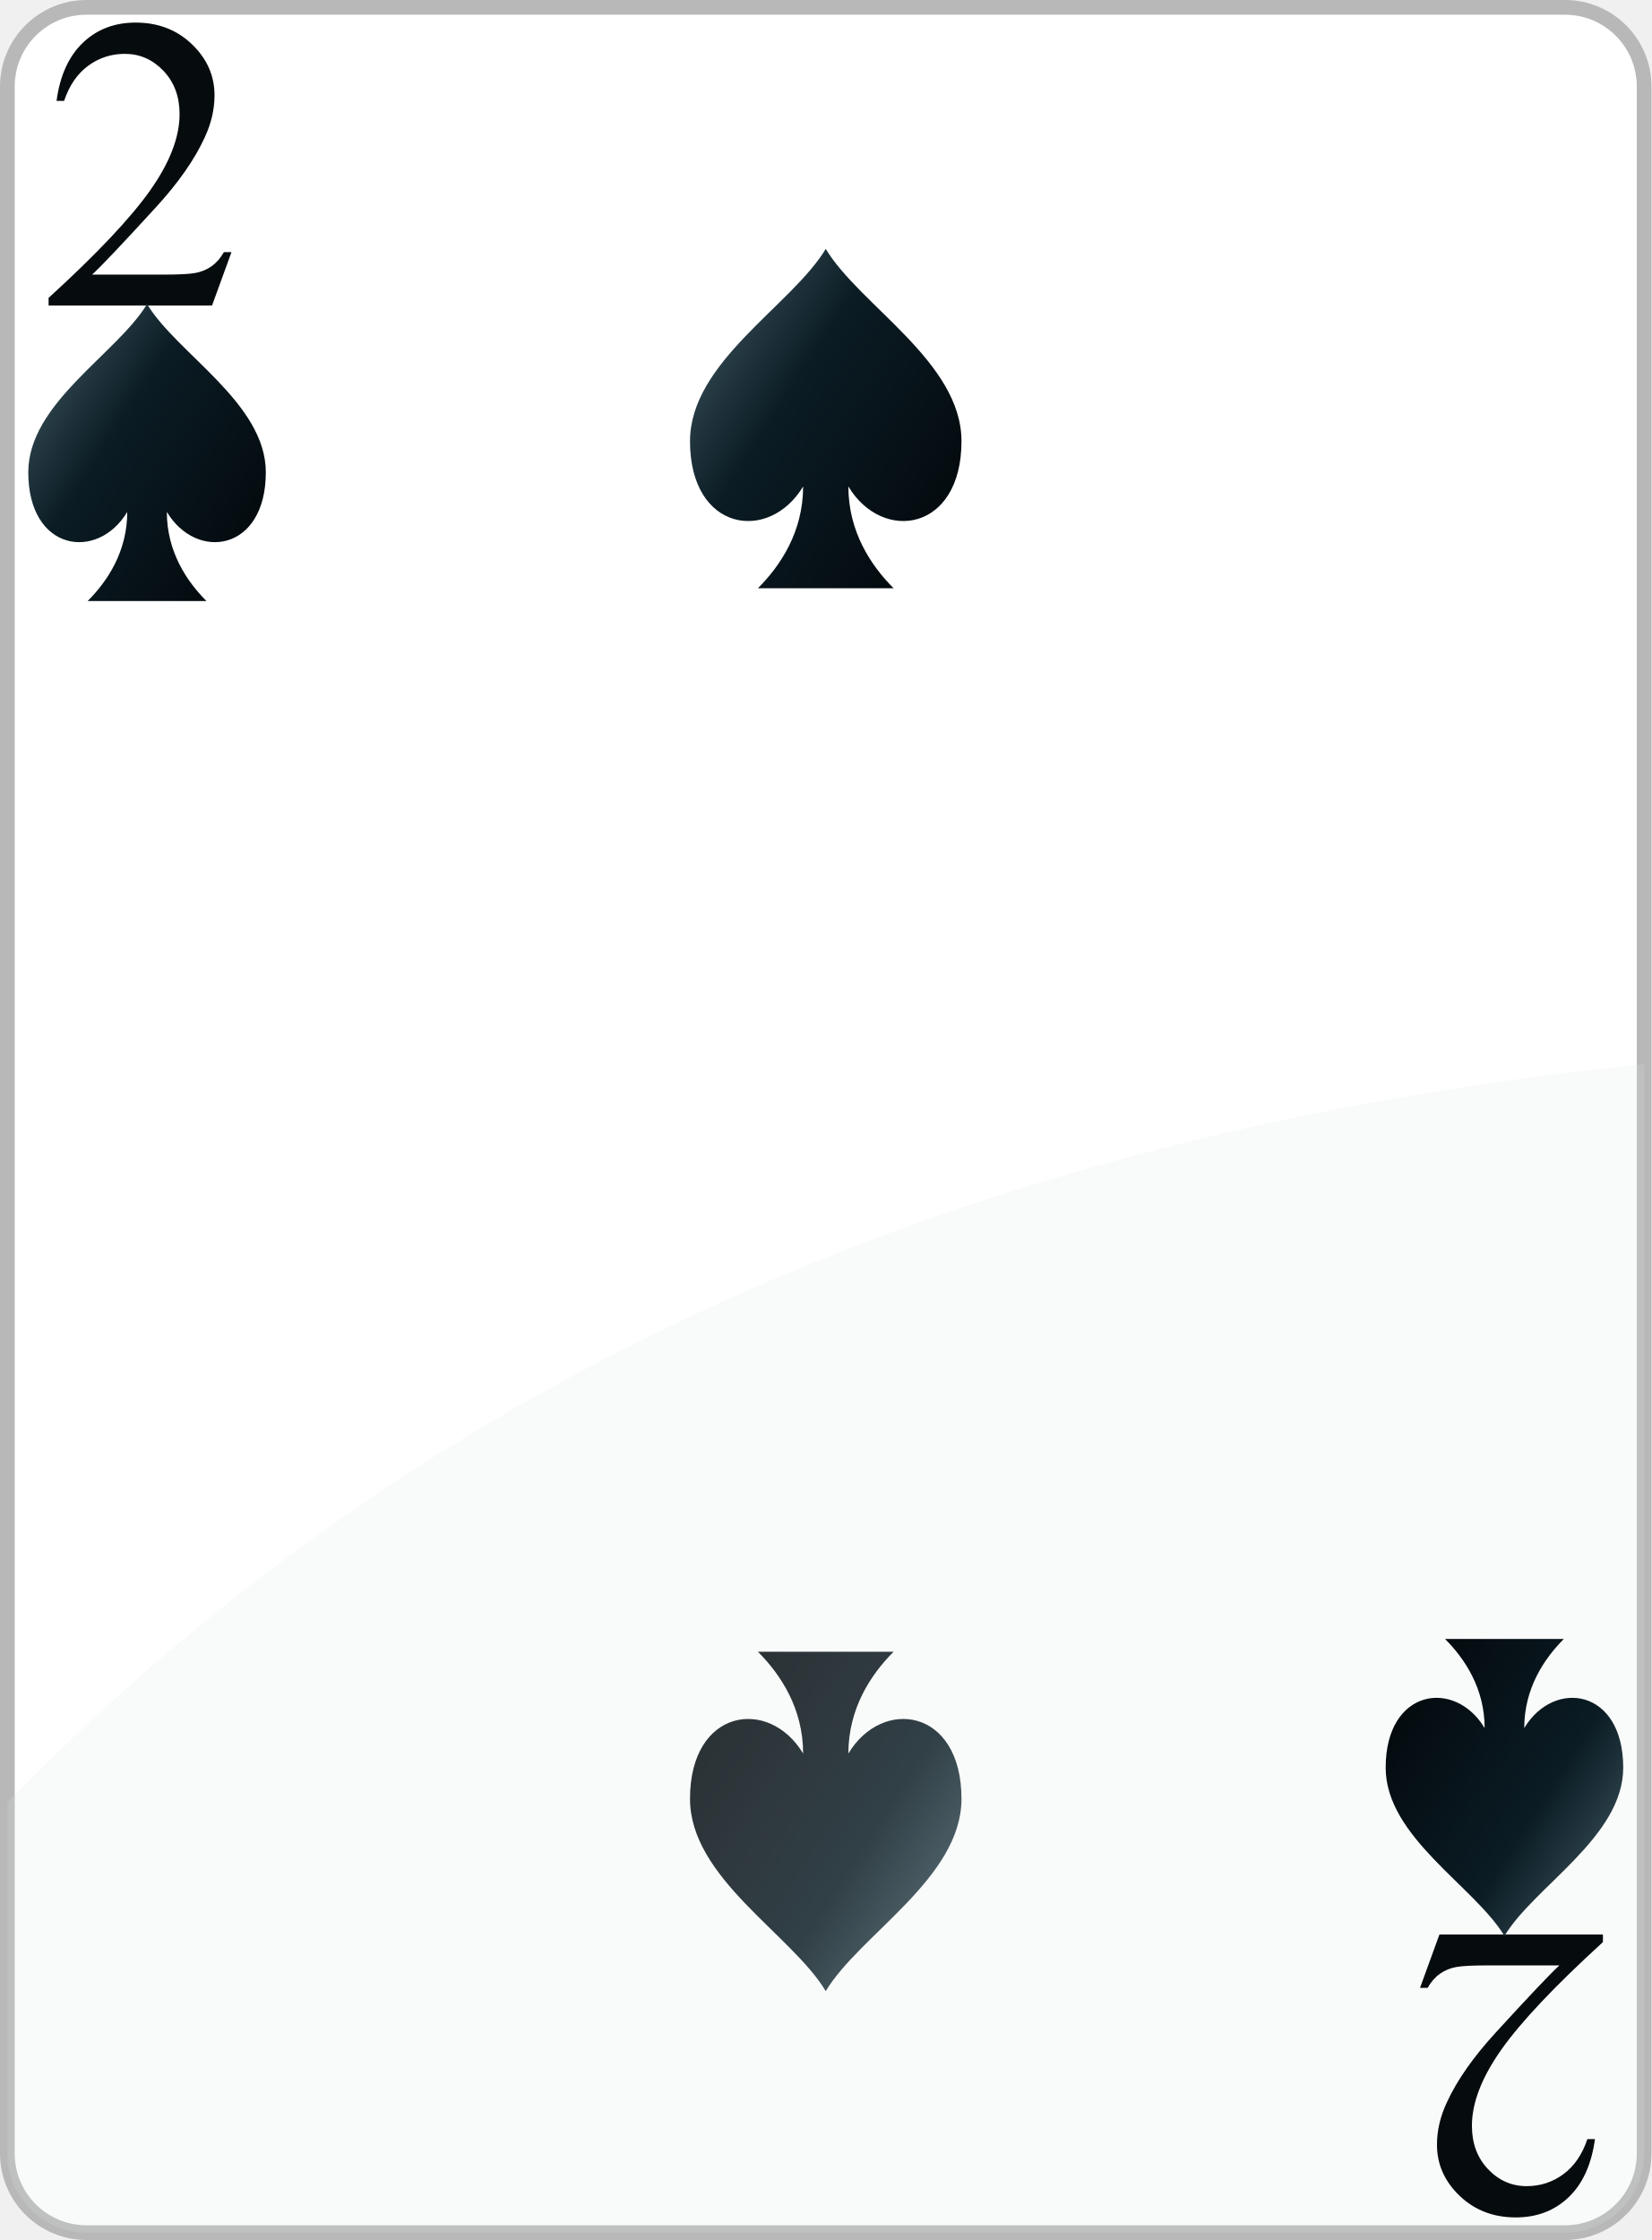
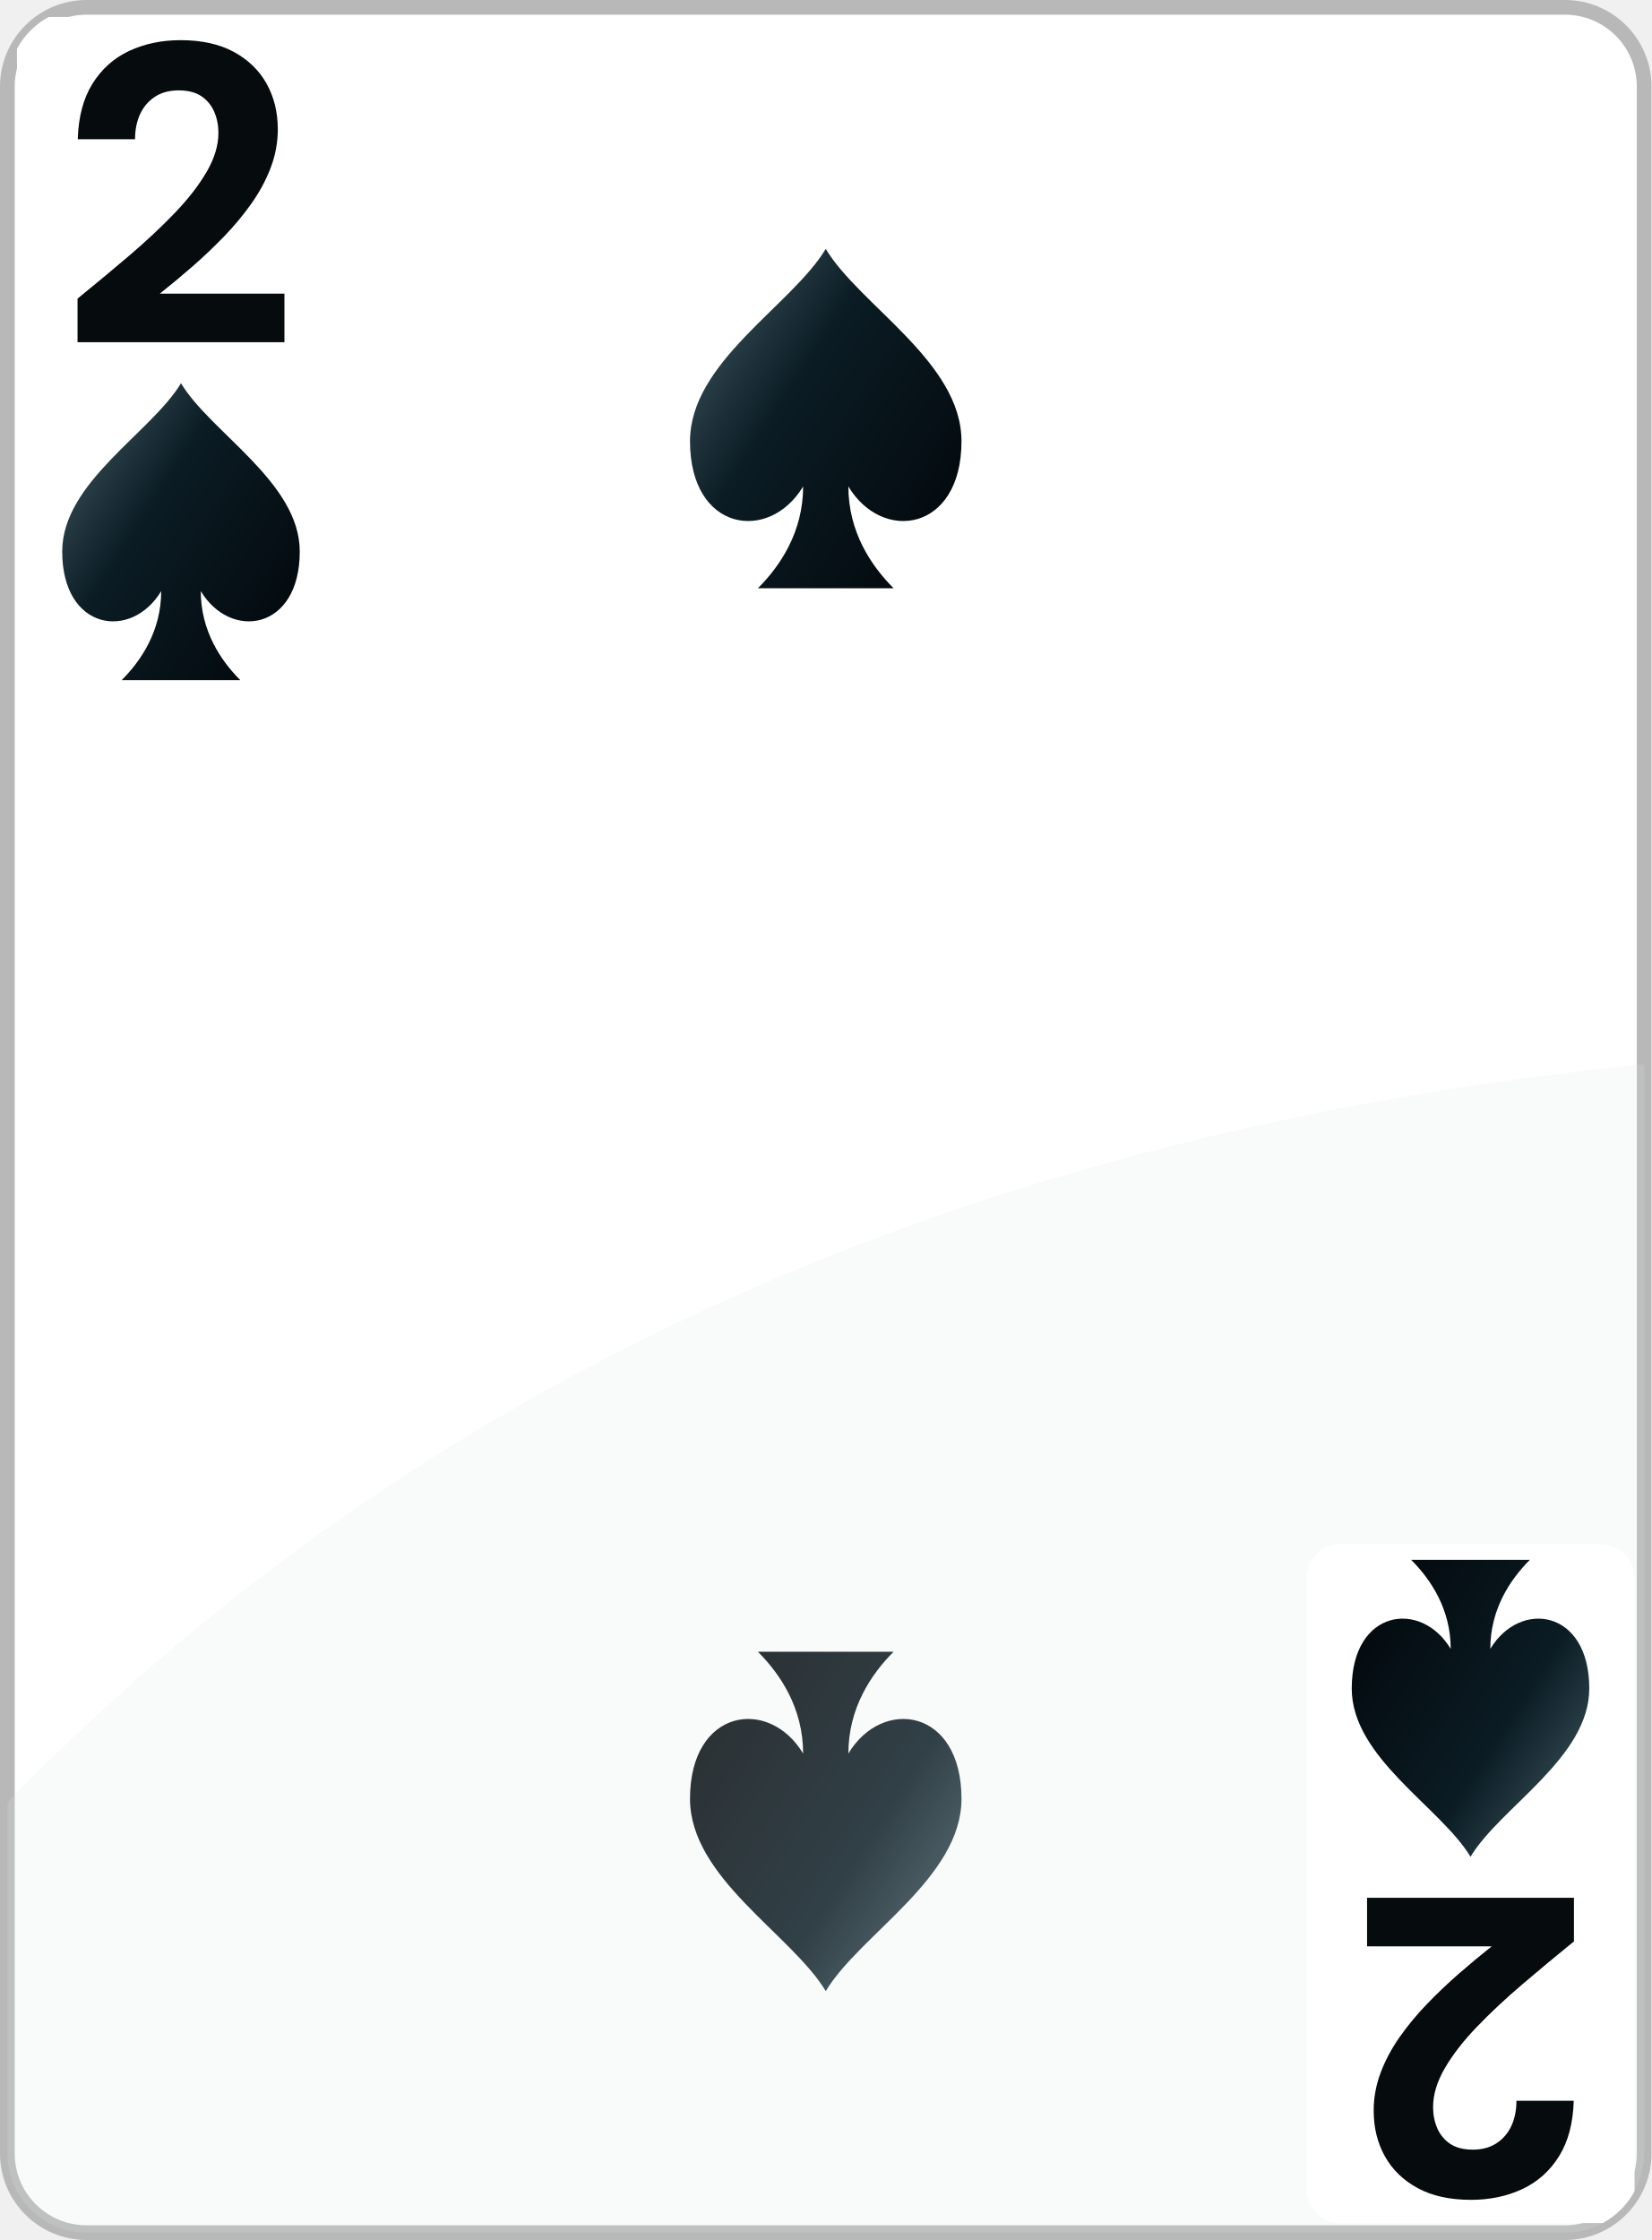
<svg xmlns="http://www.w3.org/2000/svg" xmlns:xlink="http://www.w3.org/1999/xlink" viewBox="0 0 146 198" color="#060b0e">
  <defs>
    <linearGradient id="ink" x1="0" y1="0" x2="1" y2=".8" gradientUnits="objectBoundingBox">
      <stop stop-color="#4a626c" />
      <stop offset=".43" stop-color="#0b1c24" />
      <stop offset="1" stop-color="#03090d" />
    </linearGradient>
    <path id="pip" d="M0-15C-3-10-12-5-12 2C-12 10-5 11-2 6C-2 10-4 13-6 15H6C4 13 2 10 2 6C5 11 12 10 12 2C12-5 3-10 0-15Z" fill="url(#ink)" />
    <clipPath id="card">
      <rect x=".65" y=".65" width="144.7" height="196.7" rx="7" />
    </clipPath>
    <g id="index">
-       <g fill="currentColor" transform="translate(3.5 27) scale(0.01806641 -0.01806641)">
-         <path d="M939 261 844 0H44V37Q397 359 541.0 563.0Q685 767 685 936Q685 1065 606.0 1148.0Q527 1231 417 1231Q317 1231 237.5 1172.5Q158 1114 120 1001H83Q108 1186 211.5 1285.0Q315 1384 470 1384Q635 1384 745.5 1278.0Q856 1172 856 1028Q856 925 808 822Q734 660 568 479Q319 207 257 151H611Q719 151 762.5 159.0Q806 167 841.0 191.5Q876 216 902 261Z" transform="translate(0 0)" />
-       </g>
-       <use xlink:href="#pip" transform="translate(13 40) rotate(0) scale(0.875)" />
+       <rect x="1.5" y="1.5" width="29" height="60" rx="3" fill="#fff" />
+       <svg x="1" y="2" width="30" height="34" viewBox="0 0 32 36">
+         <path fill="currentColor" d="M6.245 30.0V25.889Q8.748 23.855 11.122 21.833Q13.496 19.81 15.407 17.82Q17.319 15.831 18.424 13.928Q19.53 12.026 19.53 10.257Q19.53 9.189 19.137 8.277Q18.744 7.365 17.929 6.809Q17.114 6.254 15.778 6.254Q14.451 6.254 13.527 6.868Q12.604 7.482 12.136 8.513Q11.668 9.544 11.668 10.861H6.265Q6.356 7.714 7.651 5.631Q8.945 3.549 11.117 2.534Q13.289 1.52 15.952 1.52Q18.944 1.52 20.983 2.627Q23.021 3.735 24.075 5.626Q25.13 7.518 25.13 9.926Q25.13 11.763 24.476 13.504Q23.823 15.245 22.679 16.873Q21.535 18.502 20.086 20.003Q18.637 21.504 17.07 22.869Q15.503 24.235 13.998 25.423H25.755V30.0Z" />
+       </svg>
+       <use xlink:href="#pip" transform="translate(16 47) rotate(0) scale(0.875)" />
    </g>
  </defs>
  <rect x=".65" y=".65" width="144.7" height="196.7" rx="7" fill="#fff" stroke="#b8b8b8" stroke-width="1.3" />
  <g clip-path="url(#card)">
    <use xlink:href="#pip" transform="translate(73 37) rotate(0) scale(1)" />
    <use xlink:href="#pip" transform="translate(73 161) rotate(180) scale(1)" />
    <path d="M0 160Q55 103 146 94V198H0Z" fill="#dce2e6" opacity=".18" />
    <use xlink:href="#index" />
    <use xlink:href="#index" transform="rotate(180 73 99)" />
  </g>
</svg>
